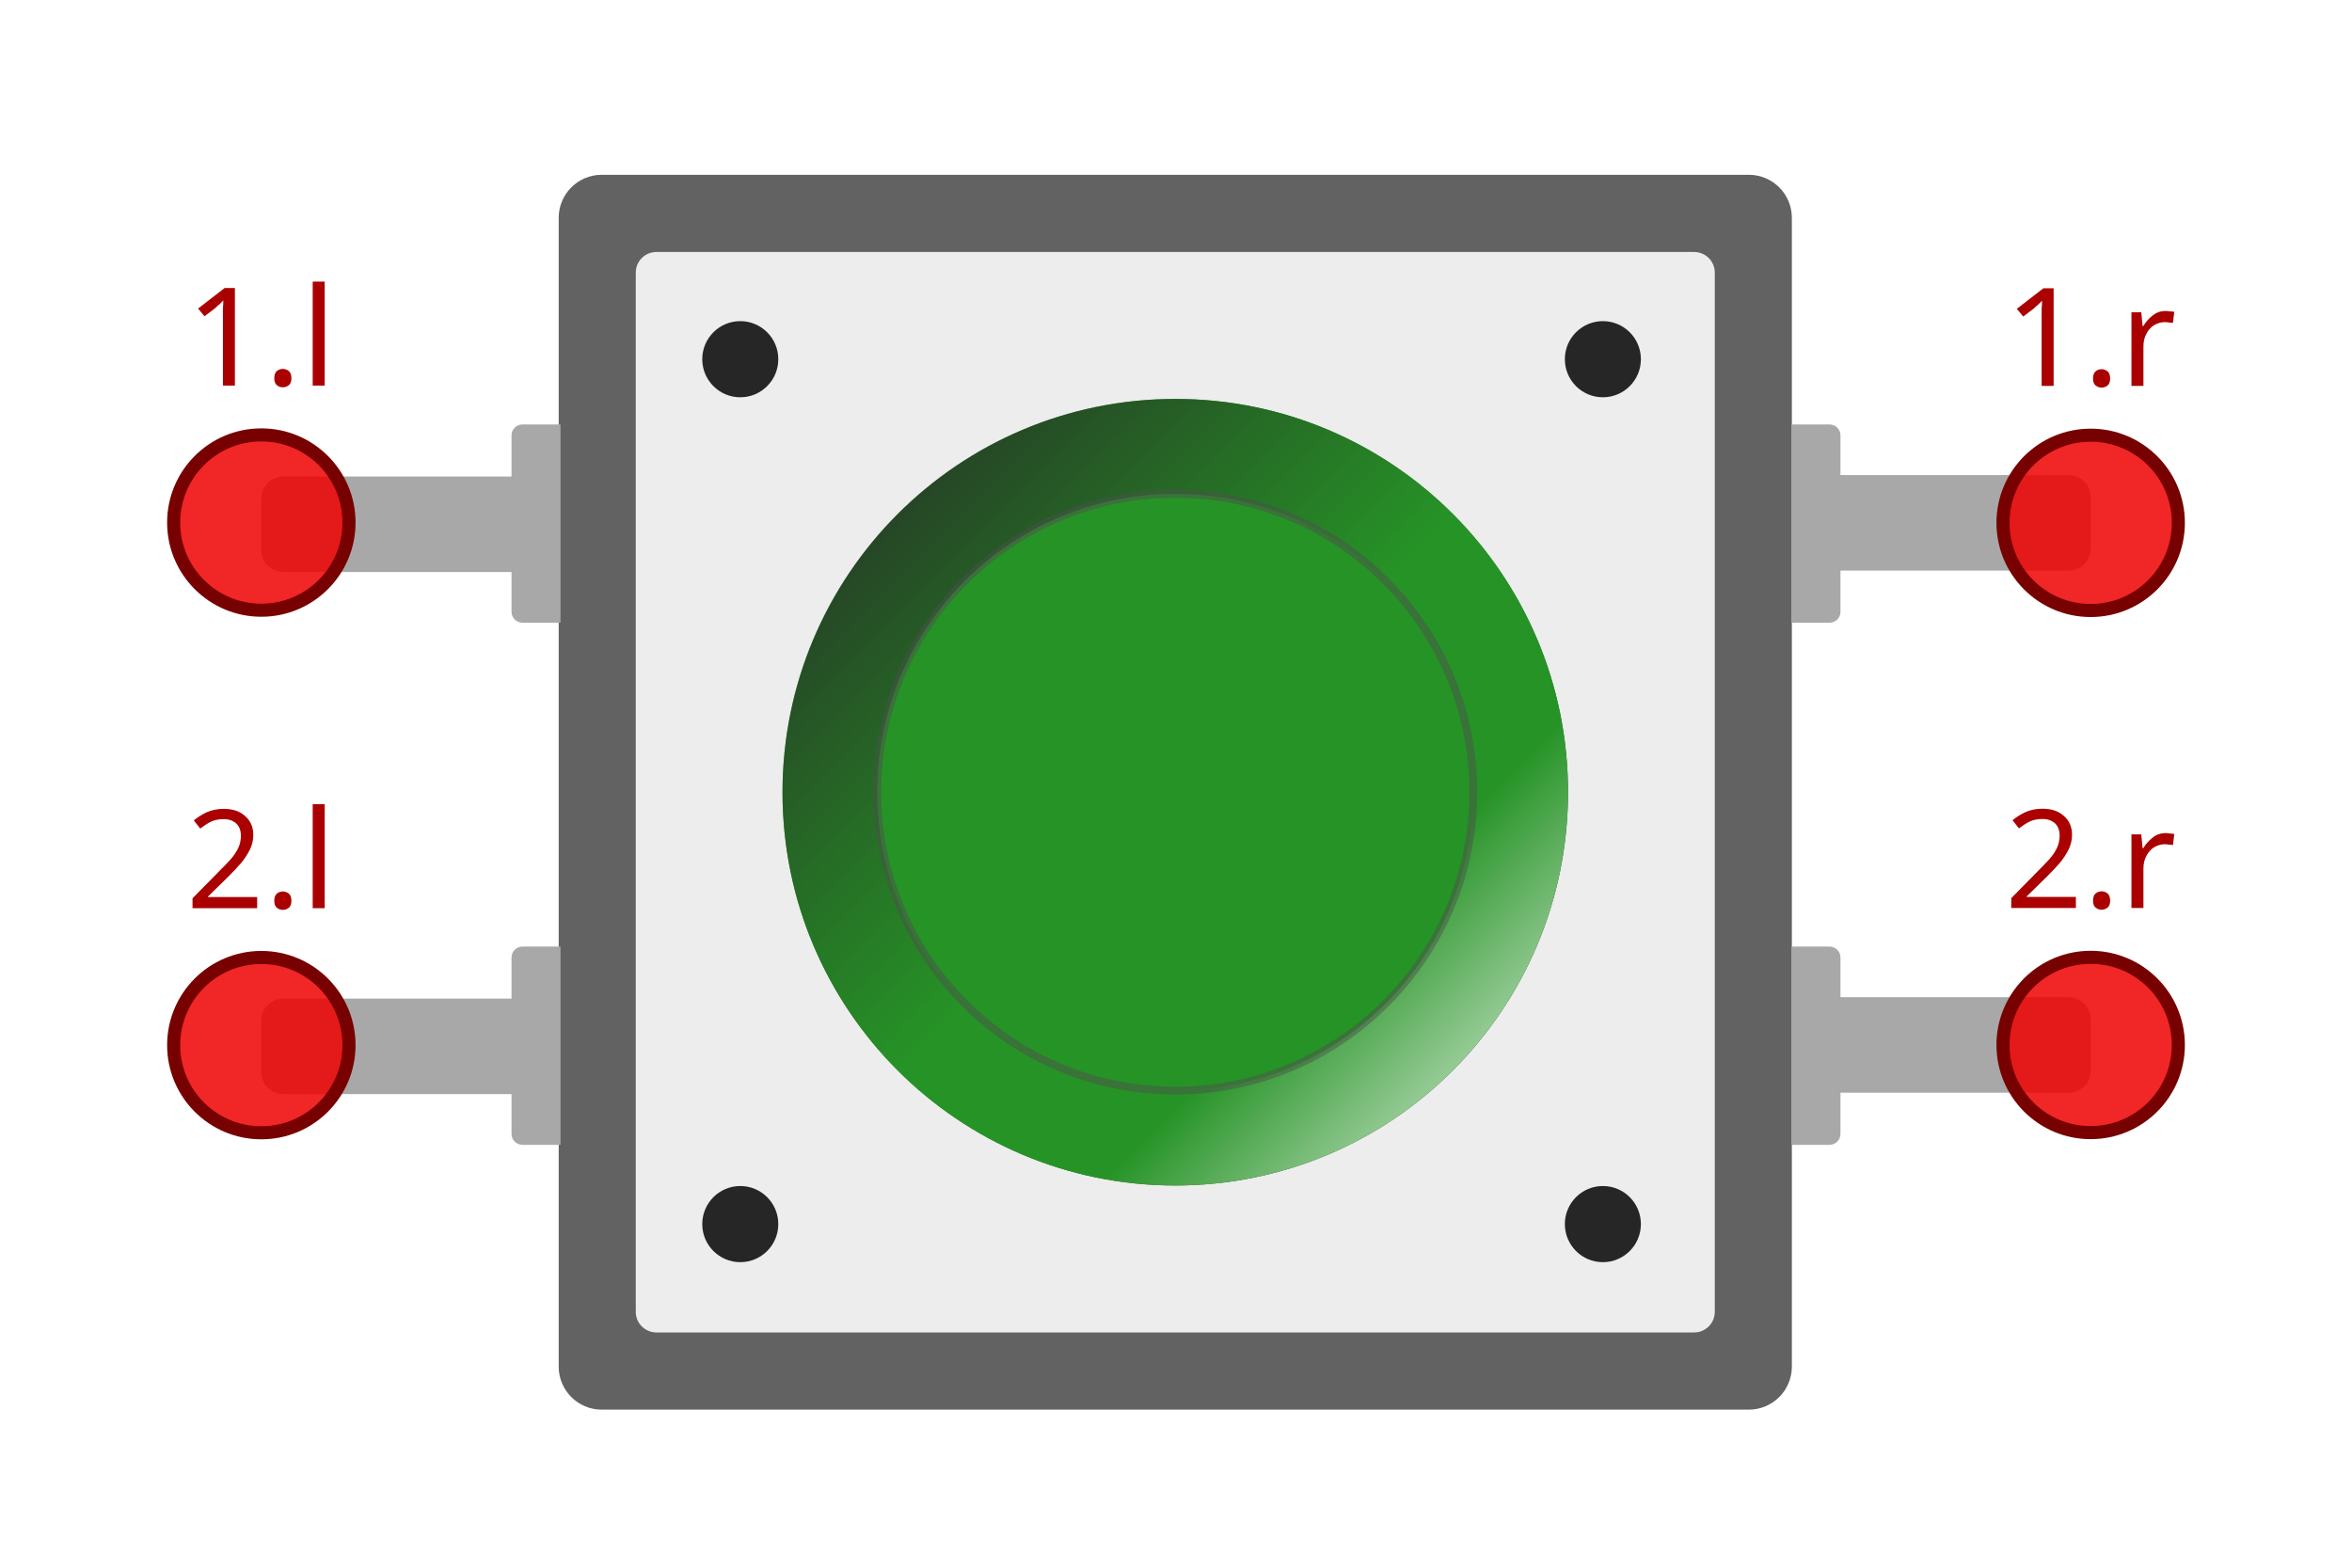
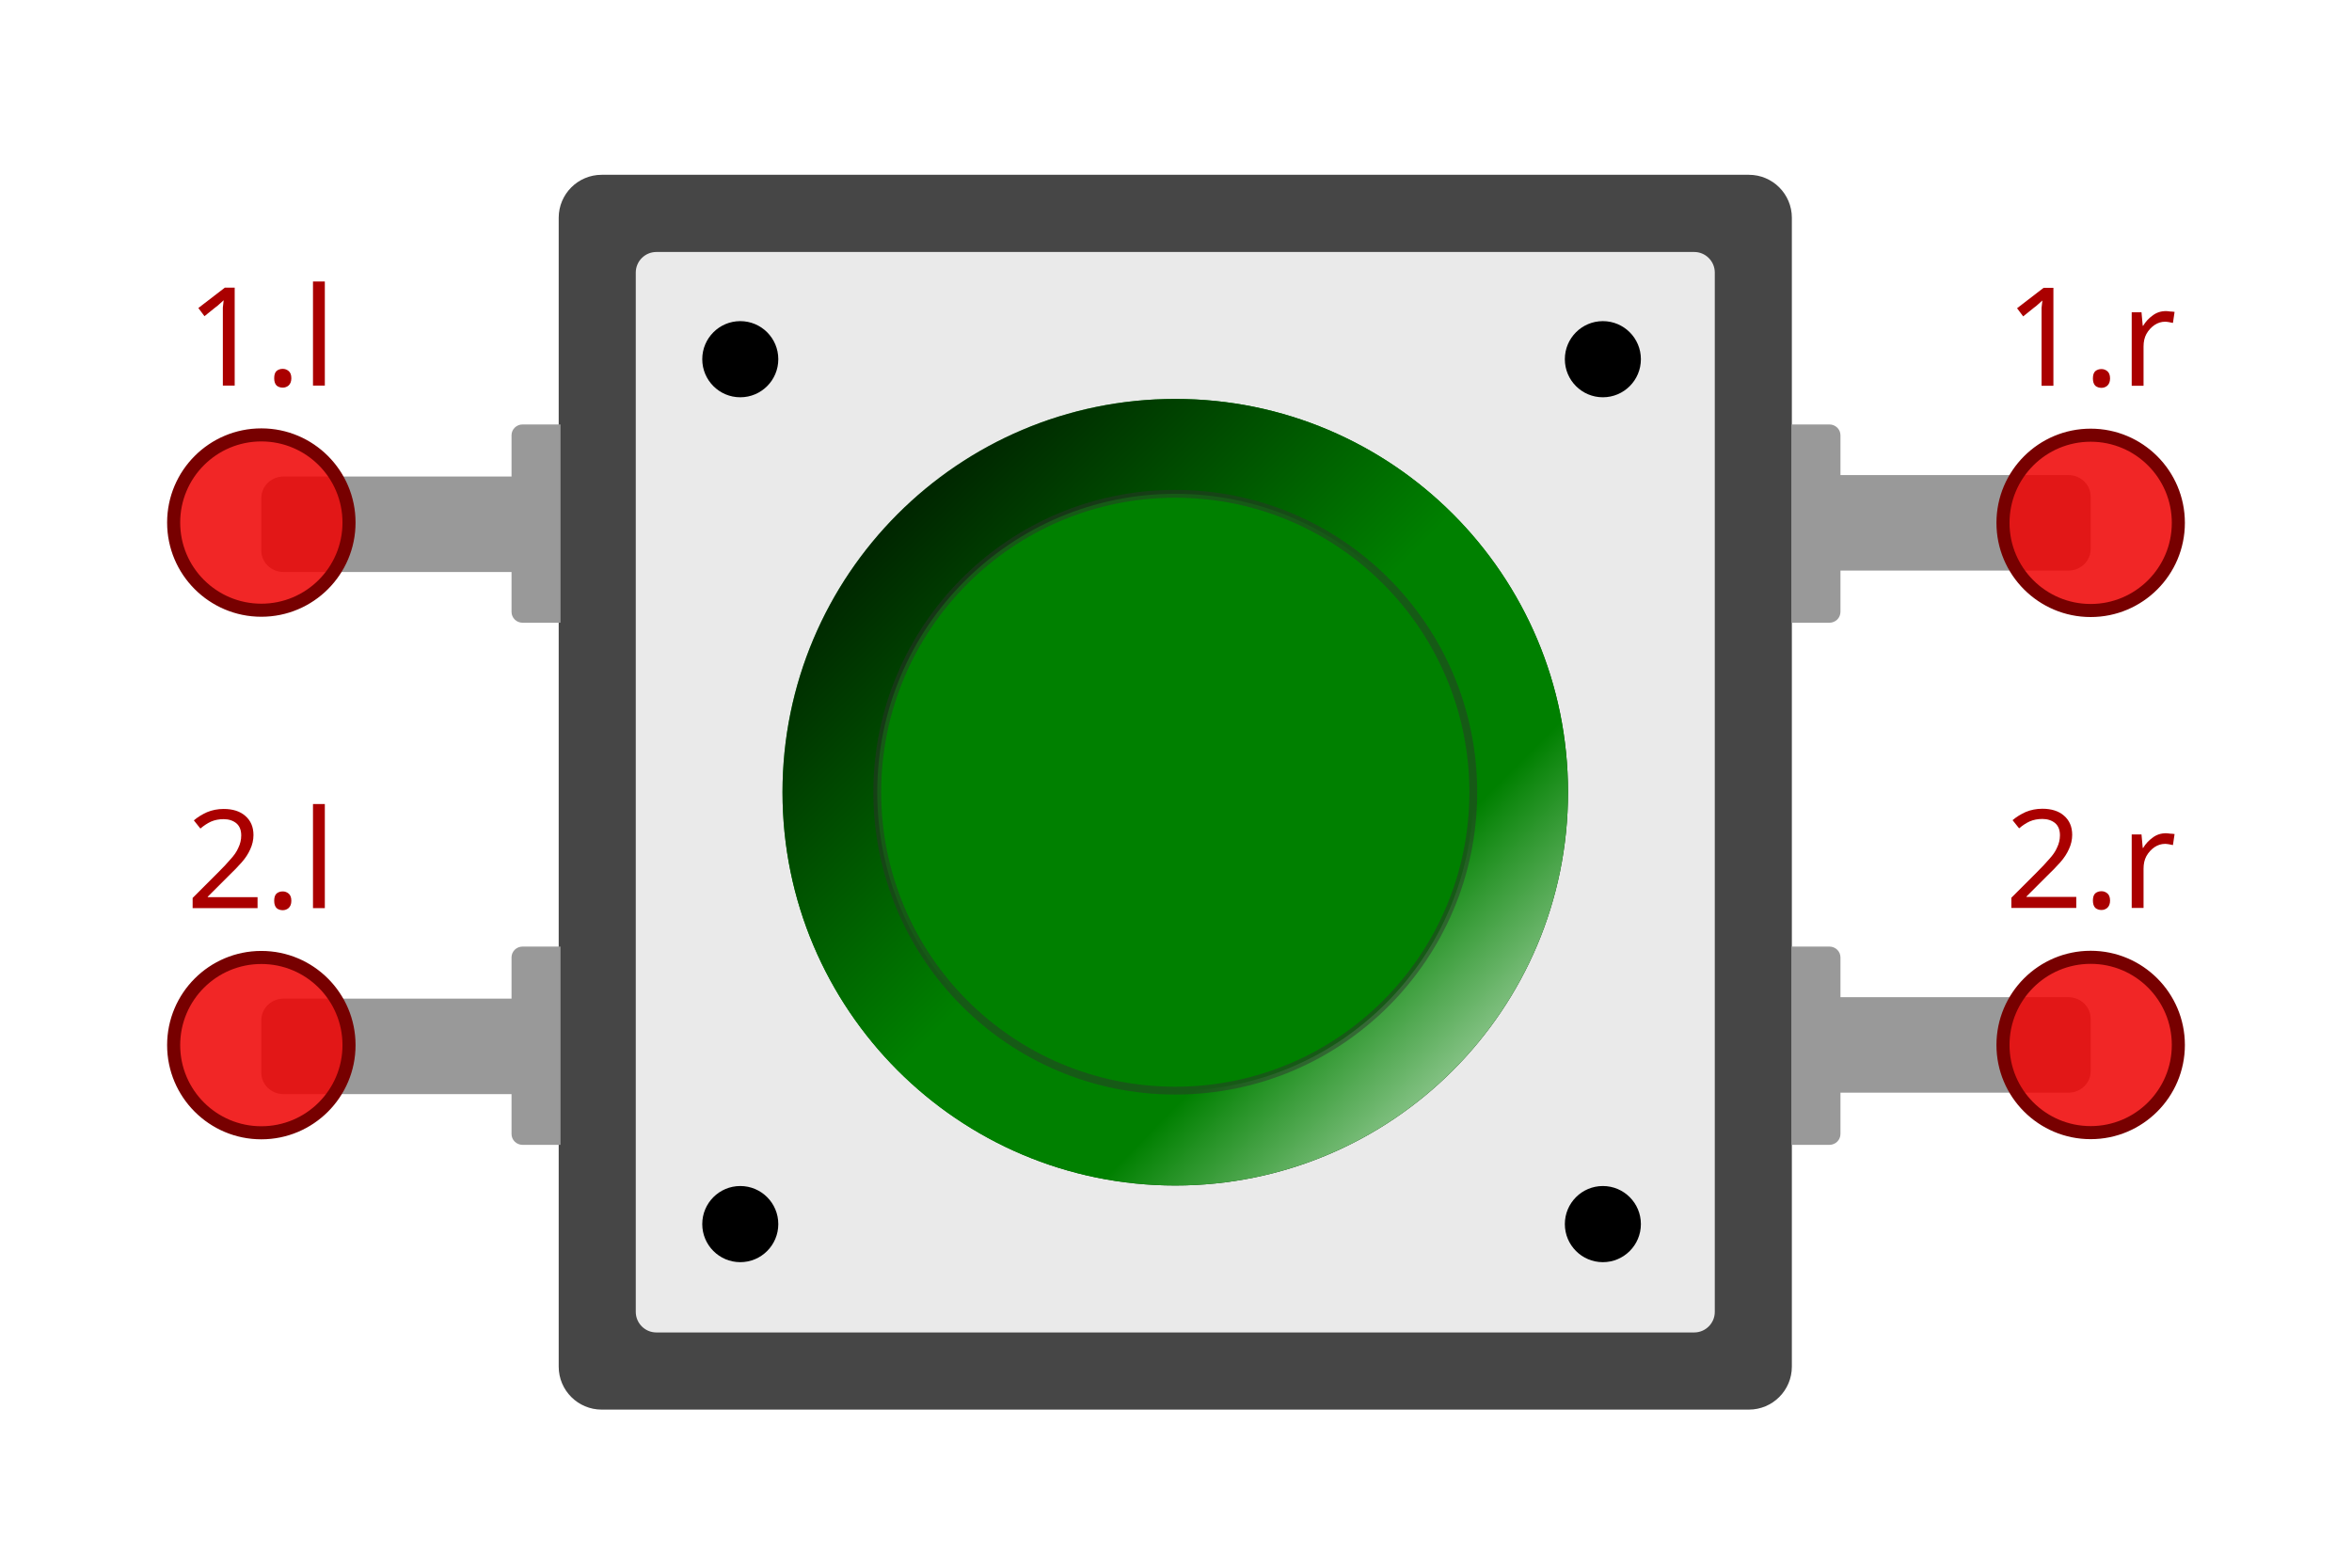
<svg xmlns="http://www.w3.org/2000/svg" width="90" height="60" viewBox="0 0 90 60" version="1.1" id="svg40">
-   <defs id="defs40" />
-   <g id="g41" transform="translate(-10)">
-     <g id="board" opacity="0.85" transform="matrix(3.932264,0,0,3.938333,31.3786,6.690383)" style="stroke-width:0.95">
-       <defs id="defs27">
-         <linearGradient x1="2.178" x2="9.822" y1="2.178" y2="9.822" id="grad-up-pushbutton0" gradientUnits="userSpaceOnUse">
-           <stop stop-color="#ffffff" offset="0" id="stop20" />
-           <stop offset="0.3" stop-color="green" id="stop21" />
-           <stop offset="0.5" stop-color="green" id="stop22" />
-           <stop offset="1" id="stop23" />
-         </linearGradient>
-         <linearGradient x1="9.822" x2="2.178" y1="9.822" y2="2.178" id="grad-down-pushbutton0" gradientUnits="userSpaceOnUse">
-           <stop stop-color="#ffffff" offset="0" id="stop24" />
-           <stop offset="0.3" stop-color="green" id="stop25" />
-           <stop offset="0.5" stop-color="green" id="stop26" />
-           <stop offset="1" id="stop27" />
-         </linearGradient>
-       </defs>
-       <rect x="0" y="0" width="12" height="12" rx="0.418" ry="0.418" fill="#464646" id="rect27" style="stroke-width:0.95" />
-       <rect x="0.75" y="0.75" width="10.5" height="10.5" rx="0.201" ry="0.2" fill="#eaeaea" id="rect28" style="stroke-width:0.95" />
-       <g fill="#1b1b1" id="g31" style="stroke-width:0.95">
-         <circle cx="1.767" cy="1.792" r="0.37" id="circle28" style="stroke-width:0.95" />
-         <circle cx="10.161" cy="1.792" r="0.37" id="circle29" style="stroke-width:0.95" />
-         <circle cx="10.161" cy="10.197" r="0.37" id="circle30" style="stroke-width:0.95" />
-         <circle cx="1.767" cy="10.197" r="0.37" id="circle31" style="stroke-width:0.95" />
-       </g>
-       <g fill="#999999" stroke-width="0.964" id="g34">
-         <path d="M 12.365,2.426 C 12.425,2.426 12.473,2.473 12.473,2.531 V 2.918 H 14.691 C 14.811,2.918 14.908,3.012 14.908,3.129 V 3.636 C 14.908,3.752 14.811,3.846 14.691,3.846 H 12.473 V 4.247 C 12.473,4.306 12.425,4.353 12.365,4.353 H 11.997 V 2.426 Z" id="path31" style="stroke-width:0.964" />
-         <path d="M 12.365,7.5 C 12.425,7.5 12.473,7.547 12.473,7.605 V 7.992 H 14.691 C 14.811,7.992 14.908,8.086 14.908,8.203 V 8.71 C 14.908,8.826 14.811,8.92 14.691,8.92 H 12.473 V 9.321 C 12.473,9.38 12.425,9.427 12.365,9.427 H 11.997 V 7.5 Z" id="path32" style="stroke-width:0.964" />
-         <path d="M -0.351,4.353 C -0.411,4.353 -0.459,4.306 -0.459,4.247 V 3.86 H -2.677 C -2.797,3.86 -2.894,3.767 -2.894,3.65 V 3.143 C -2.894,3.026 -2.797,2.932 -2.677,2.932 H -0.459 V 2.531 C -0.459,2.473 -0.411,2.426 -0.351,2.426 H 0.018 V 4.353 Z" id="path33" style="stroke-width:0.964" />
-         <path d="M -0.351,9.427 C -0.411,9.427 -0.459,9.38 -0.459,9.321 V 8.934 H -2.677 C -2.797,8.934 -2.894,8.841 -2.894,8.724 V 8.217 C -2.894,8.1 -2.797,8.006 -2.677,8.006 H -0.459 V 7.605 C -0.459,7.547 -0.411,7.5 -0.351,7.5 H 0.018 V 9.427 Z" id="path34" style="stroke-width:0.964" />
-       </g>
-       <g class="clickable-element" id="g36" style="stroke-width:0.95">
-         <circle cx="6" cy="6" r="3.822" fill="url(#grad-up-pushbutton0)" id="circle34" style="fill:url(#grad-up-pushbutton0);stroke-width:0.95" />
-         <circle class="button-active-circle" cx="6" cy="6" r="3.822" fill="url(#grad-down-pushbutton0)" id="circle35" style="fill:url(#grad-down-pushbutton0);stroke-width:0.95" />
-         <circle cx="6" cy="6" r="2.9" stroke="#2f2f2f" stroke-opacity="0.47" stroke-width="0.076" fill="#008000" id="circle36" />
-       </g>
+   <defs id="defs40">
+     <defs id="defs27">
+       <linearGradient x1="2.178" x2="9.822" y1="2.178" y2="9.822" id="grad-up-pushbutton0" gradientUnits="userSpaceOnUse">
+         <stop stop-color="#ffffff" offset="0" id="stop20" />
+         <stop offset="0.3" stop-color="green" id="stop21" />
+         <stop offset="0.5" stop-color="green" id="stop22" />
+         <stop offset="1" id="stop23" />
+       </linearGradient>
+       <linearGradient x1="9.822" x2="2.178" y1="9.822" y2="2.178" id="grad-down-pushbutton0" gradientUnits="userSpaceOnUse">
+         <stop stop-color="#ffffff" offset="0" id="stop24" />
+         <stop offset="0.3" stop-color="green" id="stop25" />
+         <stop offset="0.5" stop-color="green" id="stop26" />
+         <stop offset="1" id="stop27" />
+       </linearGradient>
+     </defs>
+   </defs>
+   <g id="g1">
+     <rect x="21.379" y="6.69" width="47.187" height="47.26" rx="1.645" ry="1.645" fill="#464646" id="rect27" style="opacity:1;stroke-width:3.738" />
+     <rect x="24.328" y="9.644" width="41.289" height="41.353" rx="0.789" ry="0.789" fill="#eaeaea" id="rect28" style="opacity:1;stroke-width:3.738" />
+     <g fill="#1b1b1" id="g31" style="opacity:1;stroke-width:0.95" transform="matrix(3.932264,0,0,3.938333,21.3786,6.690383)">
+       <circle cx="1.767" cy="1.792" r="0.37" id="circle28" style="stroke-width:0.95" />
+       <circle cx="10.161" cy="1.792" r="0.37" id="circle29" style="stroke-width:0.95" />
+       <circle cx="10.161" cy="10.197" r="0.37" id="circle30" style="stroke-width:0.95" />
+       <circle cx="1.767" cy="10.197" r="0.37" id="circle31" style="stroke-width:0.95" />
    </g>
-     <g id="g37" transform="matrix(1.048398,0,0,1.048398,-0.967956,-14.59713)" style="stroke-width:0.954">
-       <circle id="pin-1.l" cx="20" cy="33" r="3.2" fill="#ee0000" fill-opacity="0.85" stroke="#770000" stroke-width="0.477" />
-       <text x="20" y="28" font-size="5px" fill="#aa0000" text-anchor="middle" font-family="sans-serif" id="text36" style="stroke-width:0.954">1.l</text>
+     <g fill="#999999" stroke-width="0.964" id="g34" transform="matrix(3.932264,0,0,3.938333,21.3786,6.690383)" style="opacity:1">
+       <path d="M 12.365,2.426 C 12.425,2.426 12.473,2.473 12.473,2.531 V 2.918 H 14.691 C 14.811,2.918 14.908,3.012 14.908,3.129 V 3.636 C 14.908,3.752 14.811,3.846 14.691,3.846 H 12.473 V 4.247 C 12.473,4.306 12.425,4.353 12.365,4.353 H 11.997 V 2.426 Z" id="path31" style="stroke-width:0.964" />
+       <path d="M 12.365,7.5 C 12.425,7.5 12.473,7.547 12.473,7.605 V 7.992 H 14.691 C 14.811,7.992 14.908,8.086 14.908,8.203 V 8.71 C 14.908,8.826 14.811,8.92 14.691,8.92 H 12.473 V 9.321 C 12.473,9.38 12.425,9.427 12.365,9.427 H 11.997 V 7.5 Z" id="path32" style="stroke-width:0.964" />
+       <path d="M -0.351,4.353 C -0.411,4.353 -0.459,4.306 -0.459,4.247 V 3.86 H -2.677 C -2.797,3.86 -2.894,3.767 -2.894,3.65 V 3.143 C -2.894,3.026 -2.797,2.932 -2.677,2.932 H -0.459 V 2.531 C -0.459,2.473 -0.411,2.426 -0.351,2.426 H 0.018 V 4.353 Z" id="path33" style="stroke-width:0.964" />
+       <path d="M -0.351,9.427 C -0.411,9.427 -0.459,9.38 -0.459,9.321 V 8.934 H -2.677 C -2.797,8.934 -2.894,8.841 -2.894,8.724 V 8.217 C -2.894,8.1 -2.797,8.006 -2.677,8.006 H -0.459 V 7.605 C -0.459,7.547 -0.411,7.5 -0.351,7.5 H 0.018 V 9.427 Z" id="path34" style="stroke-width:0.964" />
    </g>
-     <g id="g38" transform="matrix(1.048398,0,0,1.048398,-0.967956,-14.51669)" style="stroke-width:0.954">
-       <circle id="pin-2.l" cx="20" cy="52" r="3.2" fill="#ee0000" fill-opacity="0.85" stroke="#770000" stroke-width="0.477" />
-       <text x="20" y="47" font-size="5px" fill="#aa0000" text-anchor="middle" font-family="sans-serif" id="text37" style="stroke-width:0.954">2.l</text>
+     <g class="clickable-element" id="g36" style="opacity:1;stroke-width:0.95" transform="matrix(3.932264,0,0,3.938333,21.3786,6.690383)">
+       <circle cx="6" cy="6" r="3.822" fill="url(#grad-up-pushbutton0)" id="circle34" style="fill:url(#grad-up-pushbutton0);stroke-width:0.95" />
+       <circle class="button-active-circle" cx="6" cy="6" r="3.822" fill="url(#grad-down-pushbutton0)" id="circle35" style="fill:url(#grad-down-pushbutton0);stroke-width:0.95" />
+       <circle cx="6" cy="6" r="2.9" stroke="#2f2f2f" stroke-opacity="0.47" stroke-width="0.076" fill="#008000" id="circle36" />
    </g>
-     <g id="g39" transform="matrix(1.048398,0,0,1.048398,-1.21061,-14.5863)" style="stroke-width:0.954">
-       <circle id="pin-1.r" cx="87" cy="33" r="3.2" fill="#ee0000" fill-opacity="0.85" stroke="#770000" stroke-width="0.477" />
-       <text x="87" y="28" font-size="5px" fill="#aa0000" text-anchor="middle" font-family="sans-serif" id="text38" style="stroke-width:0.954">1.r</text>
-     </g>
-     <g id="g40" transform="matrix(1.048398,0,0,1.048398,-1.21061,-14.52275)" style="stroke-width:0.954">
-       <circle id="pin-2.r" cx="87" cy="52" r="3.2" fill="#ee0000" fill-opacity="0.85" stroke="#770000" stroke-width="0.477" />
-       <text x="87" y="47" font-size="5px" fill="#aa0000" text-anchor="middle" font-family="sans-serif" id="text39" style="stroke-width:0.954">2.r</text>
-     </g>
+     <circle id="pin-1.l" cx="10" cy="20" r="3.355" fill="#ee0000" fill-opacity="0.85" stroke="#770000" stroke-width="0.5" />
+     <text x="10" y="14.758" font-size="5.242px" fill="#aa0000" text-anchor="middle" font-family="sans-serif" id="text36" style="stroke-width:1">1.l</text>
+     <circle id="pin-2.l" cx="10" cy="40" r="3.355" fill="#ee0000" fill-opacity="0.85" stroke="#770000" stroke-width="0.5" />
+     <text x="10" y="34.758" font-size="5.242px" fill="#aa0000" text-anchor="middle" font-family="sans-serif" id="text37" style="stroke-width:1">2.l</text>
+     <circle id="pin-1.r" cx="80" cy="20.011" r="3.355" fill="#ee0000" fill-opacity="0.85" stroke="#770000" stroke-width="0.5" />
+     <text x="80" y="14.769" font-size="5.242px" fill="#aa0000" text-anchor="middle" font-family="sans-serif" id="text38" style="stroke-width:1">1.r</text>
+     <circle id="pin-2.r" cx="80" cy="39.994" r="3.355" fill="#ee0000" fill-opacity="0.85" stroke="#770000" stroke-width="0.5" />
+     <text x="80" y="34.752" font-size="5.242px" fill="#aa0000" text-anchor="middle" font-family="sans-serif" id="text39" style="stroke-width:1">2.r</text>
  </g>
</svg>
